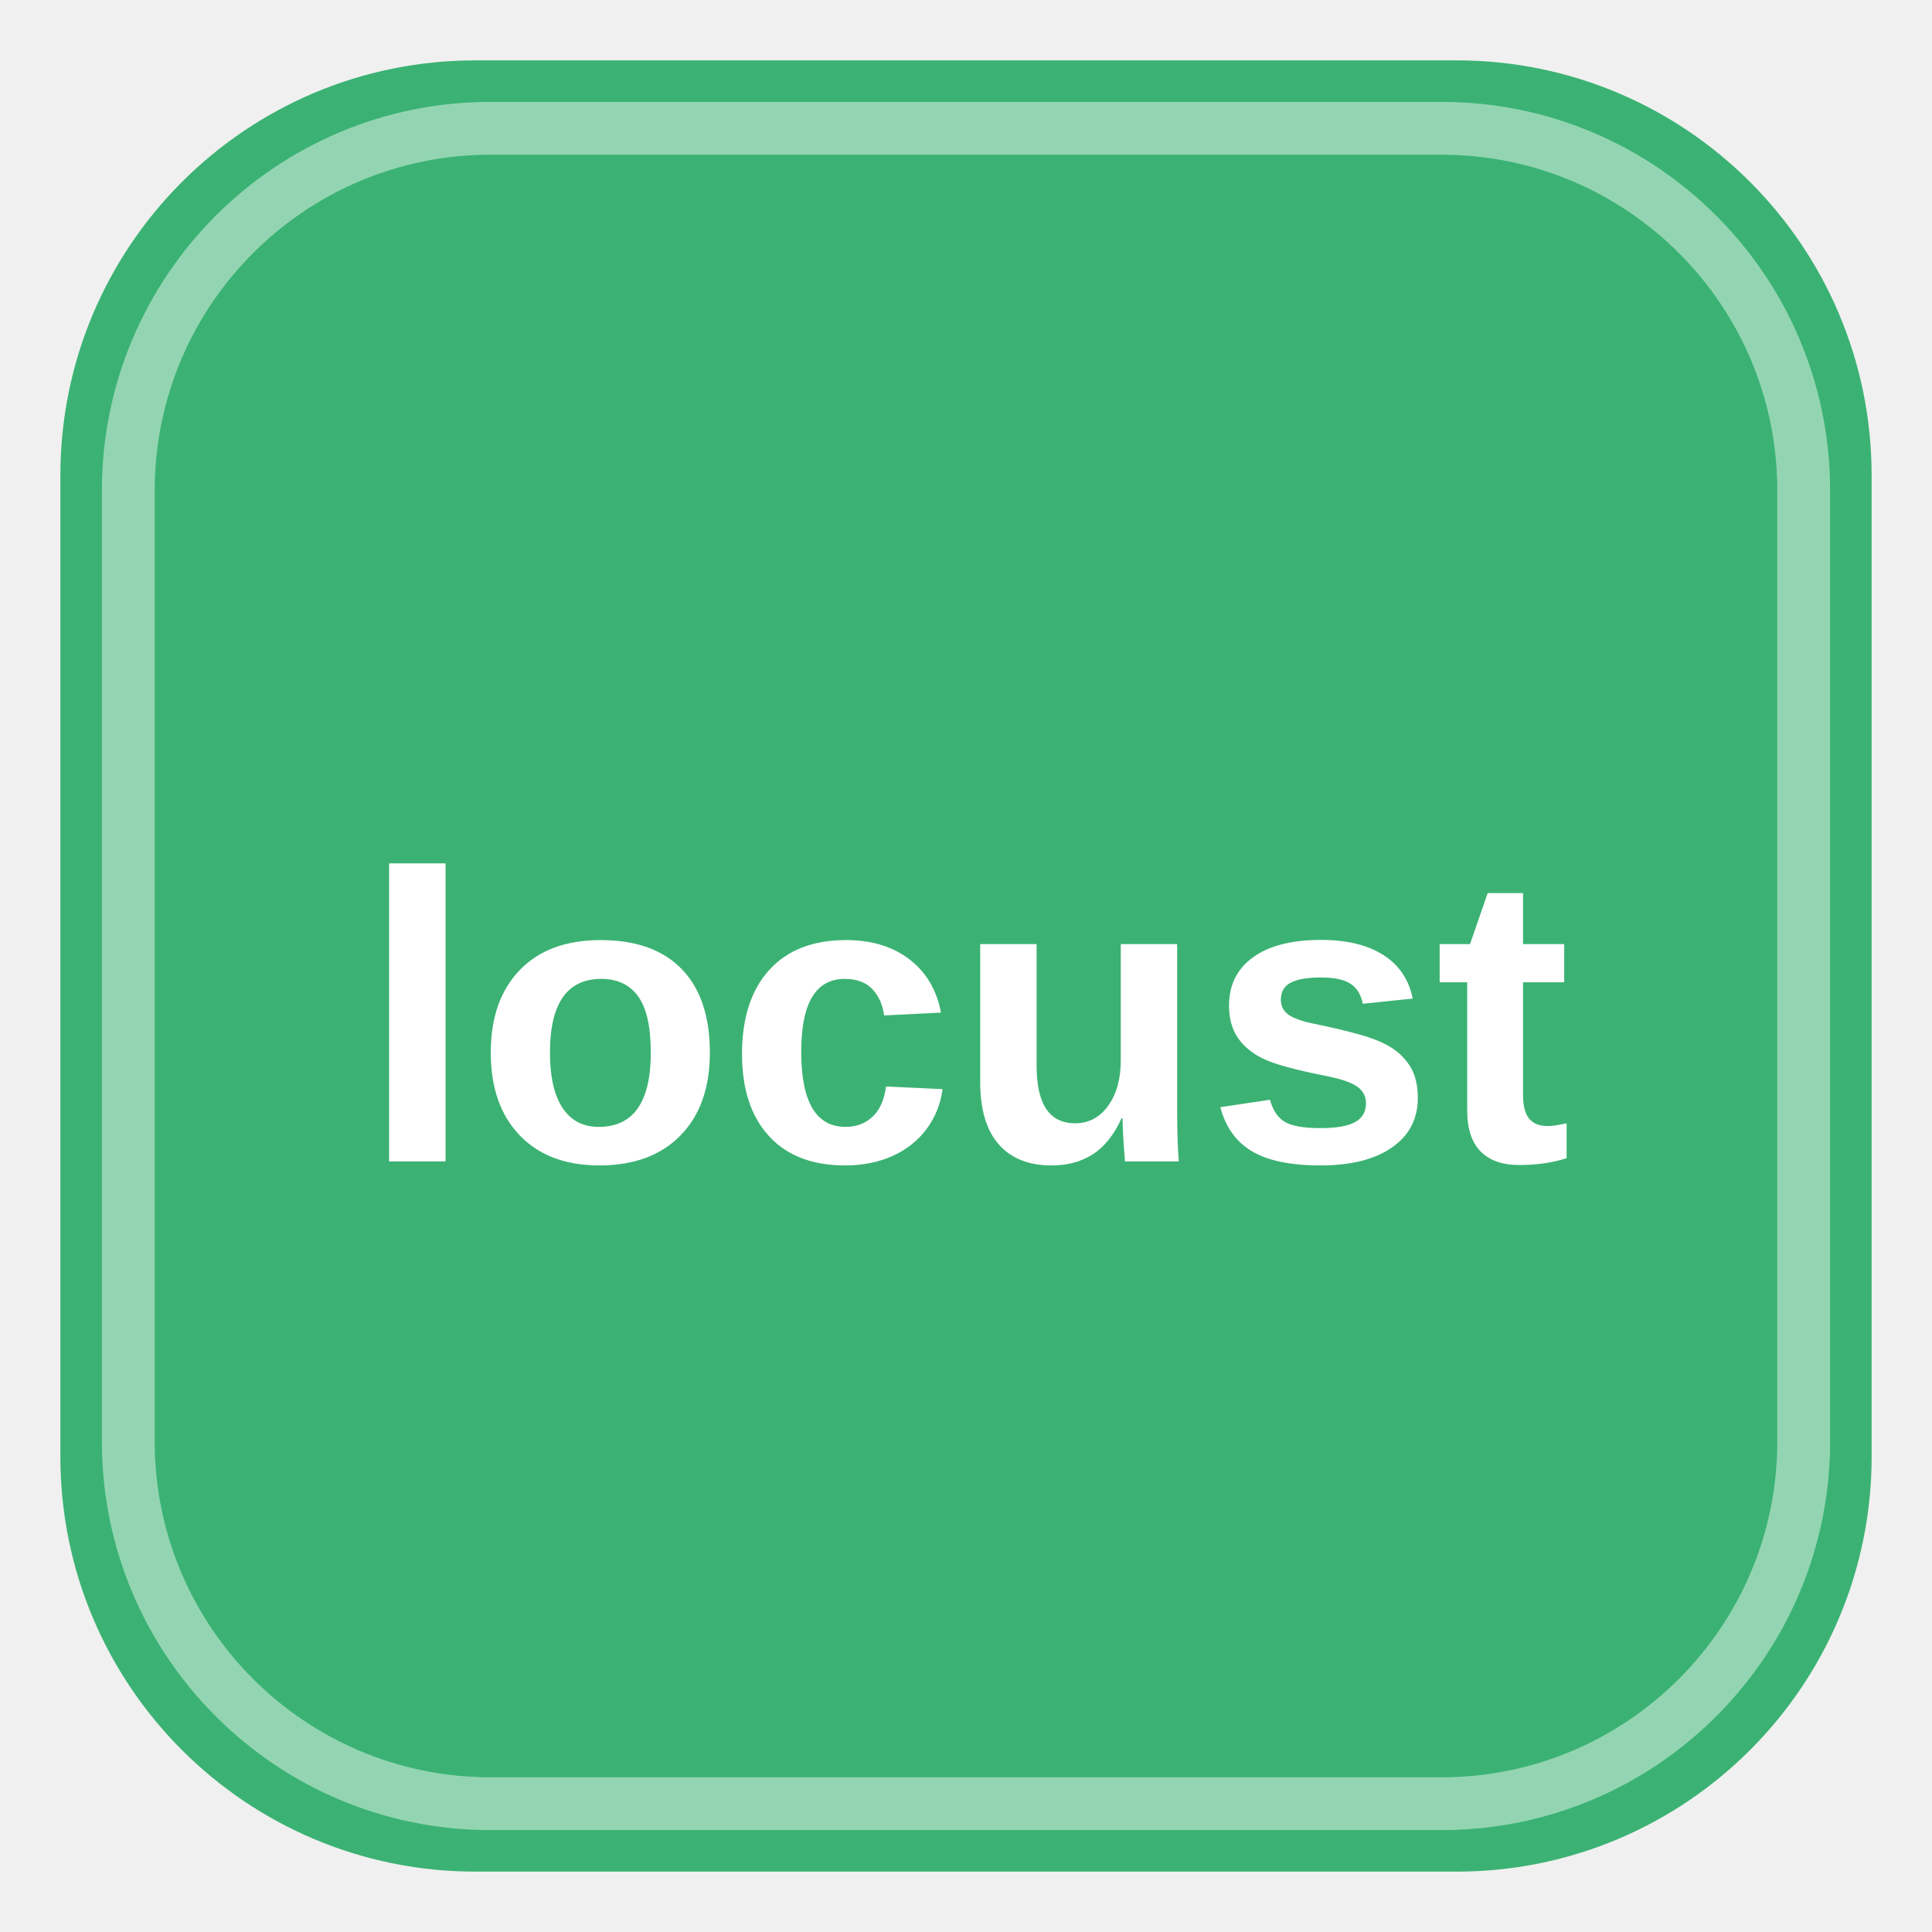
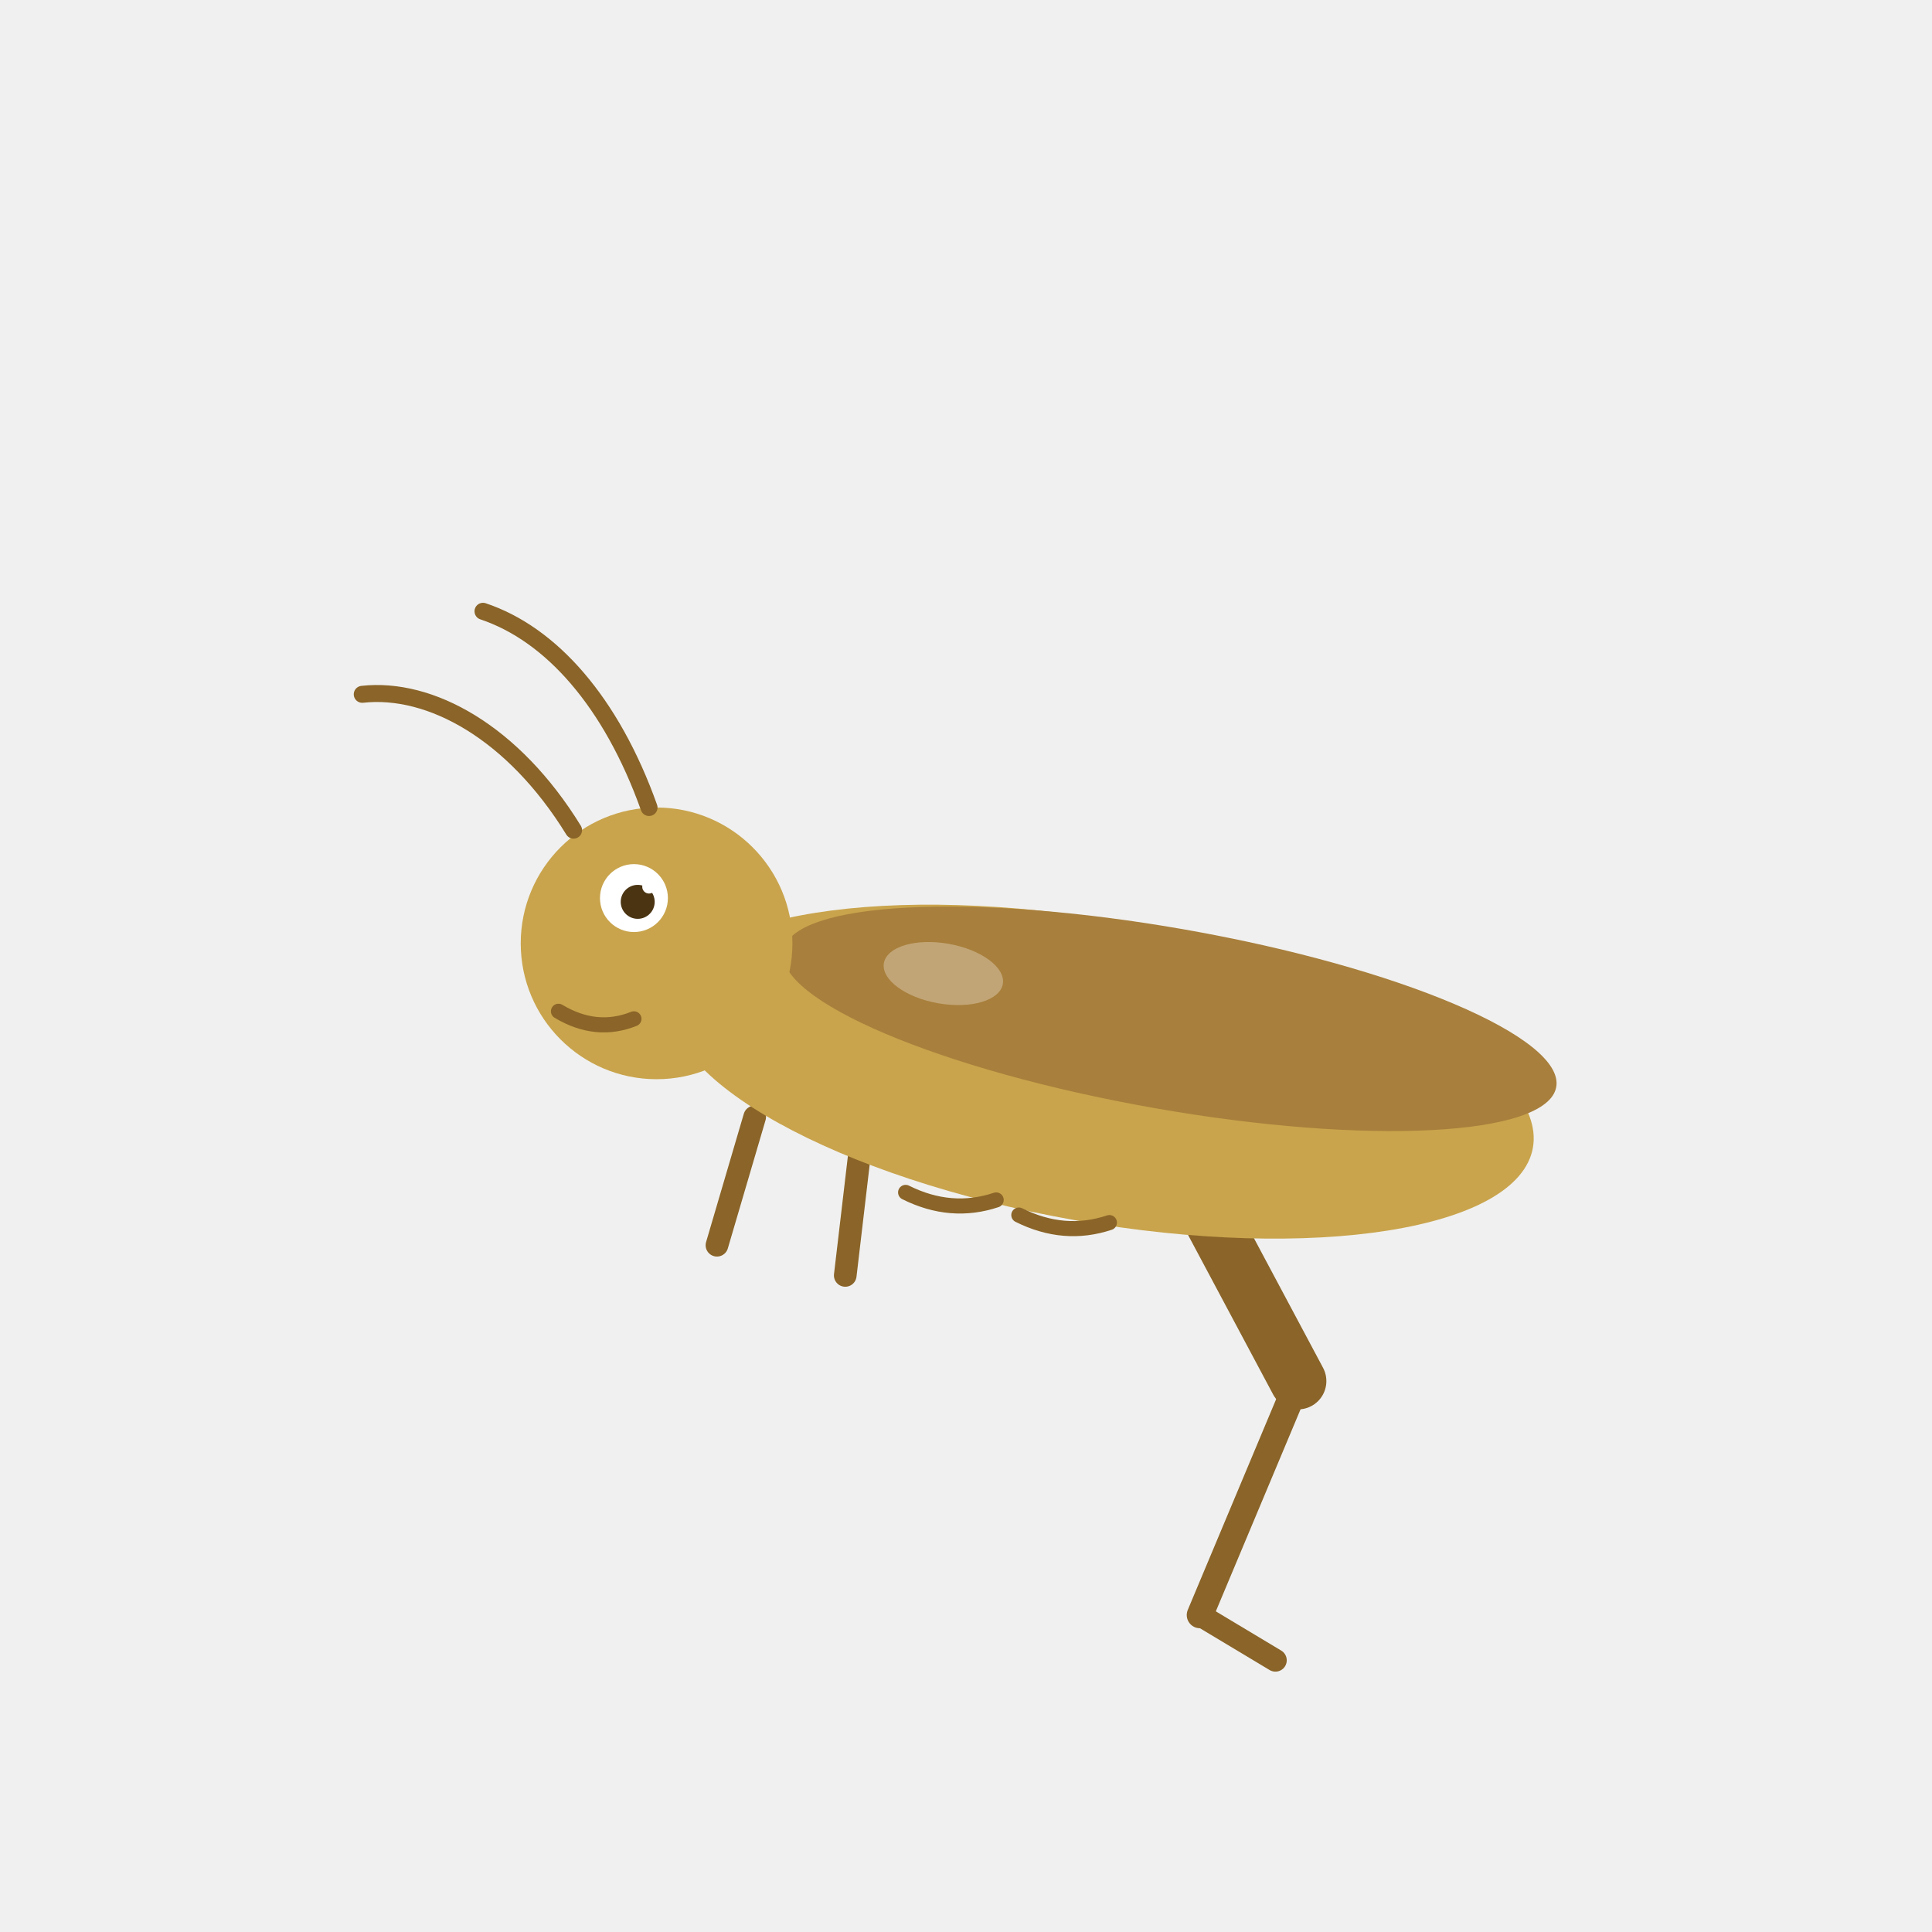
<svg xmlns="http://www.w3.org/2000/svg" width="512" height="512" viewBox="0 0 512 512">
-   <rect x="16" y="16" width="480" height="480" rx="110" fill="#3BB273" />
-   <rect x="34" y="34" width="444" height="444" rx="96" fill="none" stroke="rgba(255,255,255,0.45)" stroke-width="14" />
-   <text x="256" y="270" font-family="Arial, Helvetica, sans-serif" font-weight="bold" font-size="109" fill="#FFFFFF" text-anchor="middle" dominant-baseline="central">locust</text>
+   <path d="M312 306 L344 366" stroke="#8A6428" stroke-width="15" fill="none" stroke-linecap="round" stroke-linejoin="round" opacity="1" />
+   <path d="M344 366 L318 428" stroke="#8A6428" stroke-width="7" fill="none" stroke-linecap="round" stroke-linejoin="round" opacity="1" />
+   <path d="M318 428 L338 440" stroke="#8A6428" stroke-width="6" fill="none" stroke-linecap="round" stroke-linejoin="round" opacity="1" />
+   <path d="M200 296 L190 330" stroke="#8A6428" stroke-width="6" fill="none" stroke-linecap="round" stroke-linejoin="round" opacity="1" />
+   <path d="M228 304 L224 338" stroke="#8A6428" stroke-width="6" fill="none" stroke-linecap="round" stroke-linejoin="round" opacity="1" />
+   <ellipse cx="292" cy="284" rx="116" ry="40" fill="#C9A44C" transform="rotate(10 292 284)" />
+   <ellipse cx="310" cy="270" rx="104" ry="24" fill="#A87F3C" transform="rotate(10 310 270)" />
+   <path d="M240 316 Q252 322 264 318" stroke="#8A6428" stroke-width="4" fill="none" stroke-linecap="round" stroke-linejoin="round" opacity="1" />
+   <path d="M270 322 Q282 328 294 324" stroke="#8A6428" stroke-width="4" fill="none" stroke-linecap="round" stroke-linejoin="round" opacity="1" />
+   <circle cx="174" cy="250" r="36" fill="#C9A44C" />
+   <path d="M152 220 C136 194 114 182 96 184" stroke="#8A6428" stroke-width="4.5" fill="none" stroke-linecap="round" stroke-linejoin="round" opacity="1" />
+   <path d="M172 214 C162 186 146 168 128 162" stroke="#8A6428" stroke-width="4.5" fill="none" stroke-linecap="round" stroke-linejoin="round" opacity="1" />
+   <circle cx="168" cy="238" r="9" fill="#FFFFFF" />
+   <circle cx="169" cy="239" r="4.5" fill="#4A3412" />
+   <circle cx="172" cy="235" r="1.8" fill="#FFFFFF" />
+   <path d="M148 268 Q158 274 168 270" stroke="#8A6428" stroke-width="4" fill="none" stroke-linecap="round" stroke-linejoin="round" opacity="1" />
+   <ellipse cx="250" cy="258" rx="16" ry="8" fill="#FFFFFF" opacity="0.3" transform="rotate(10 250 258)" />
</svg>
